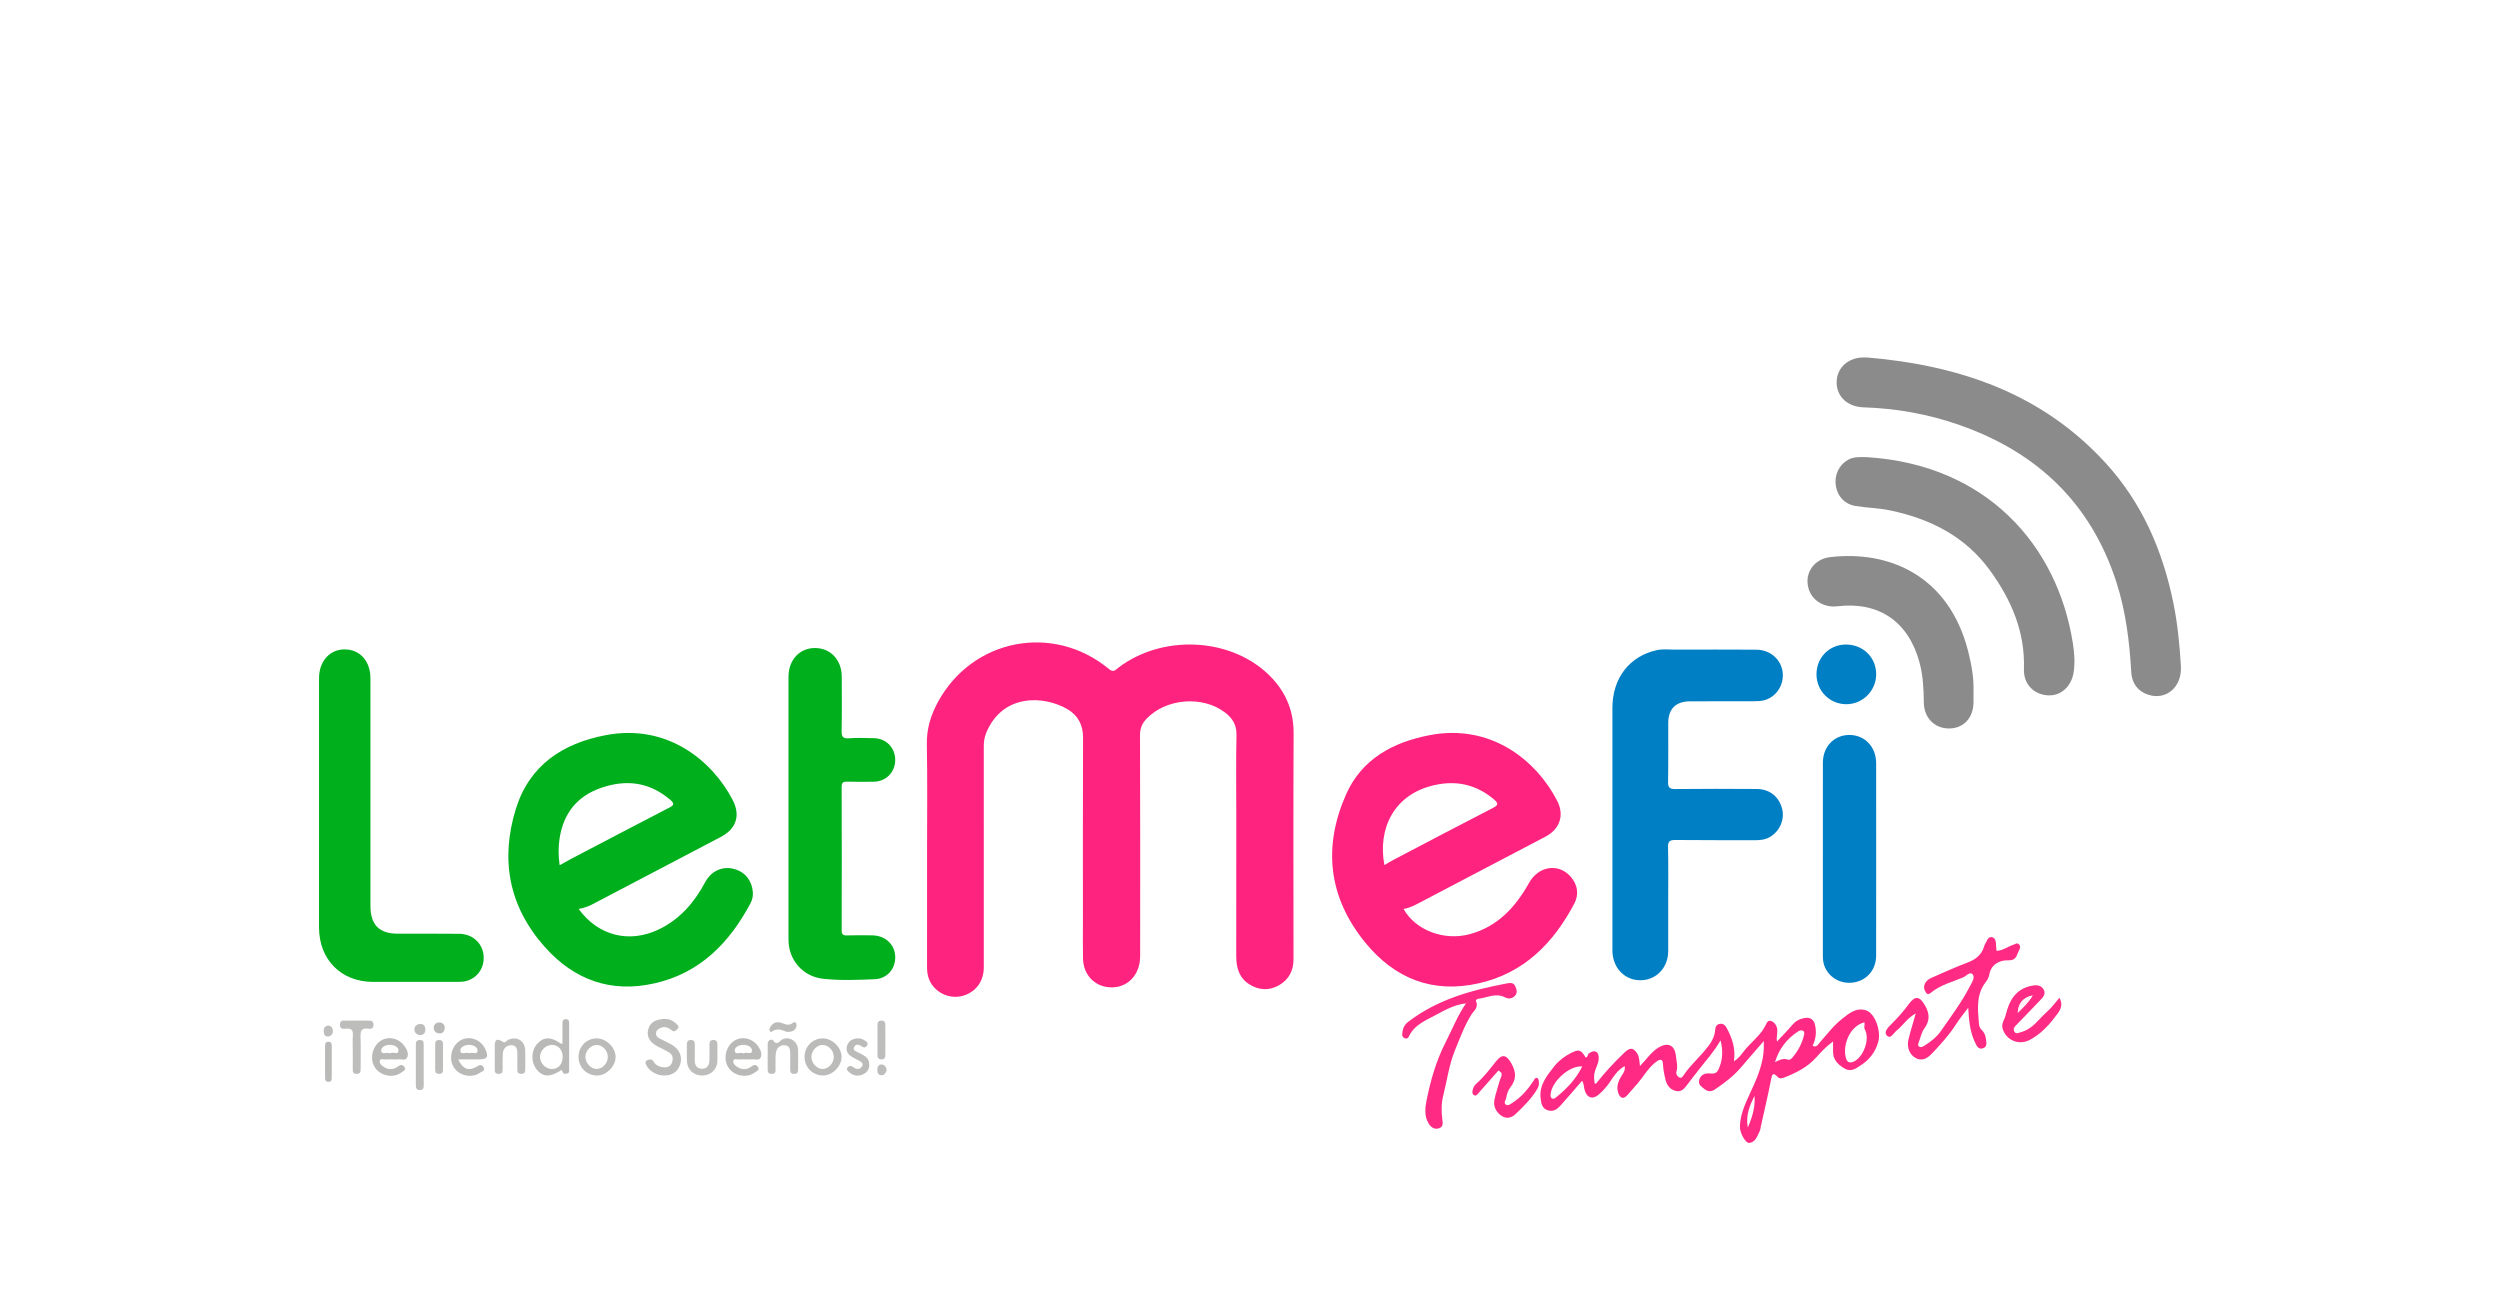
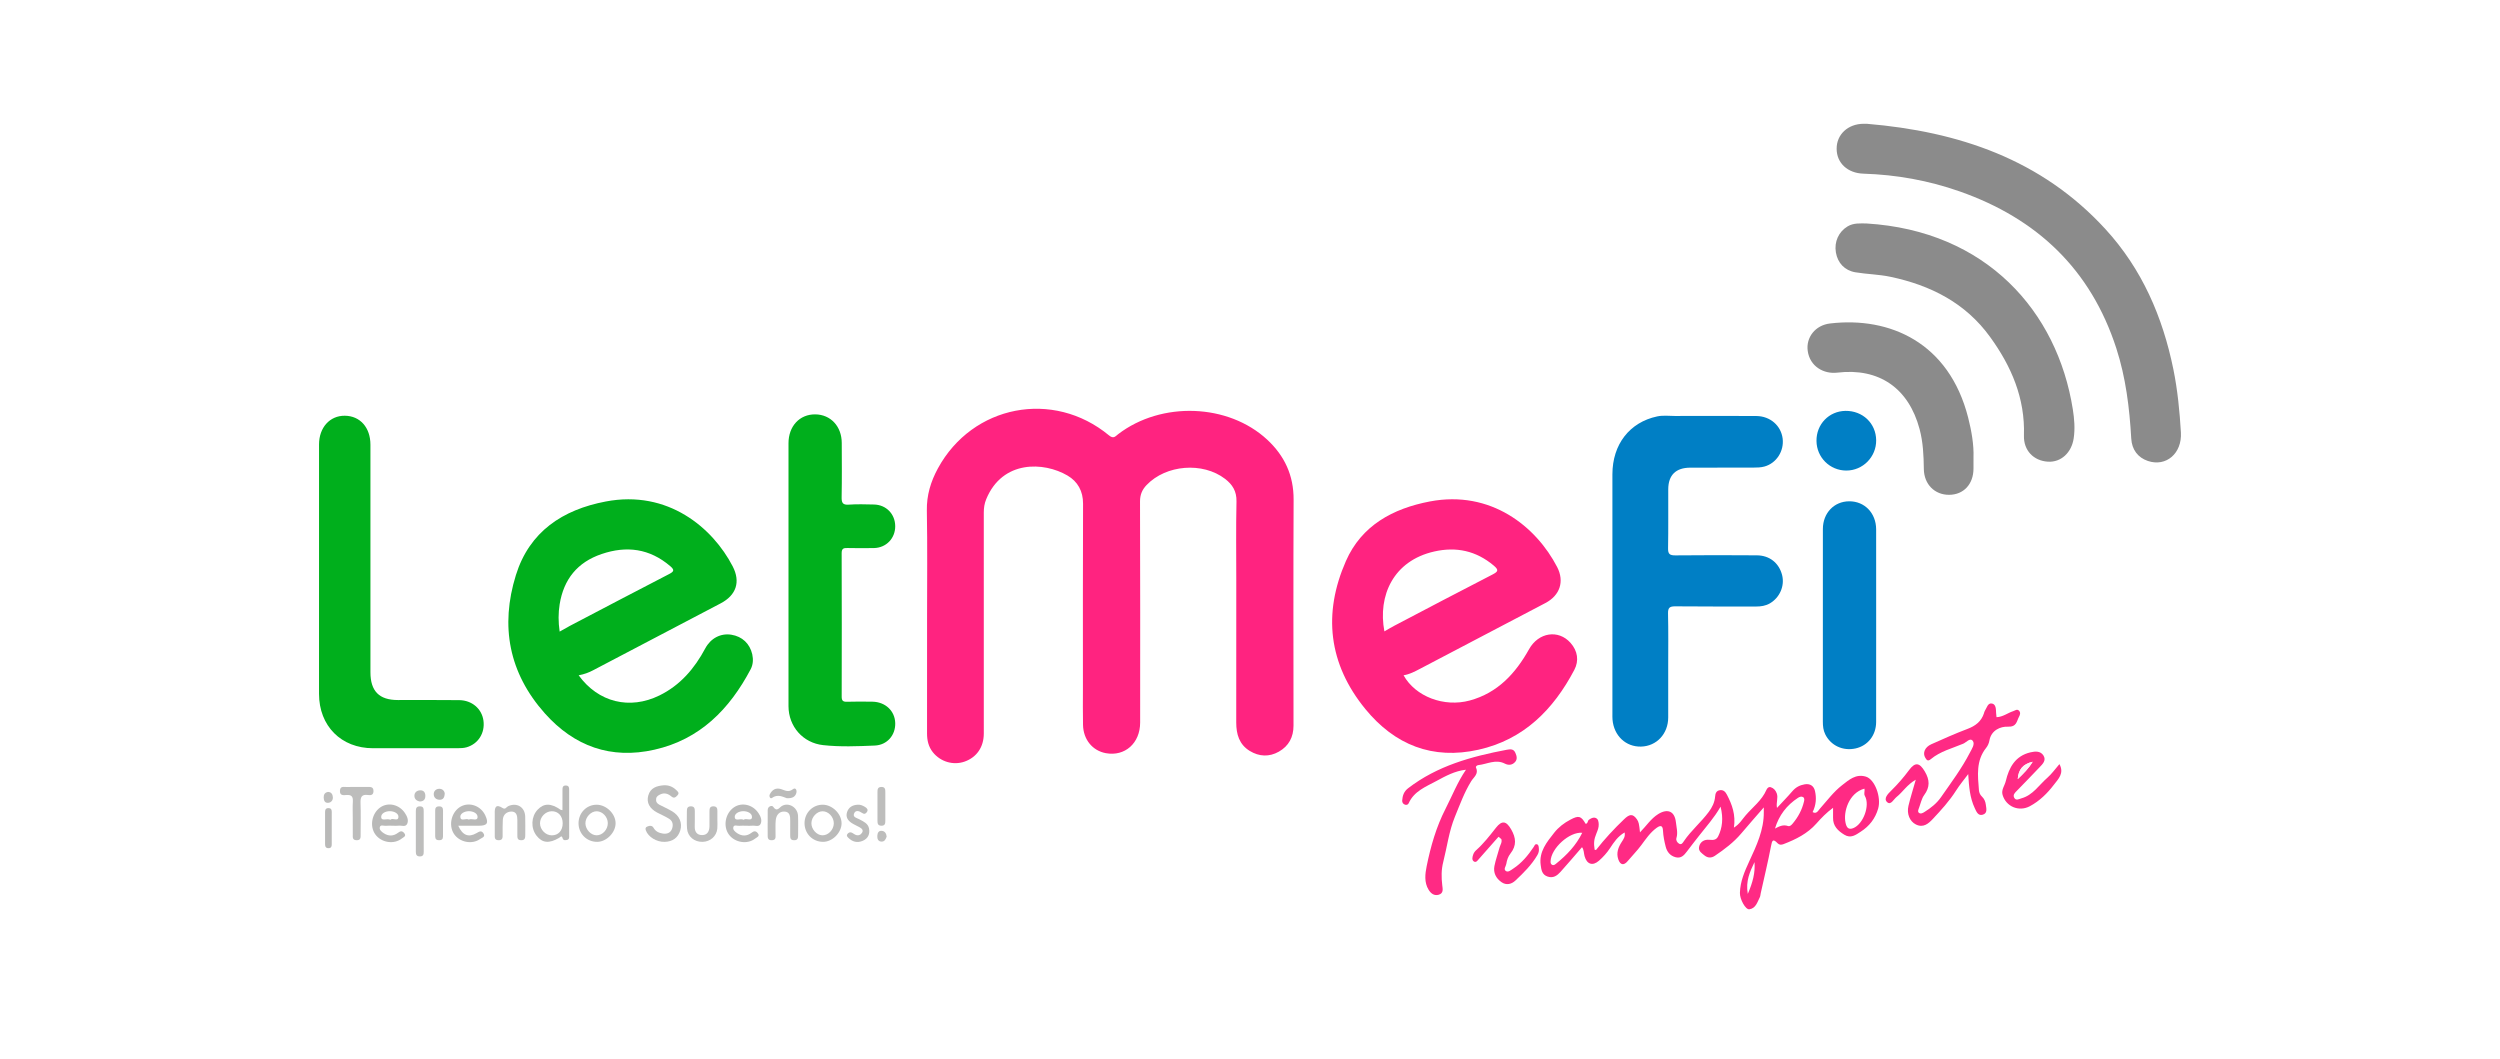
- <svg xmlns="http://www.w3.org/2000/svg" version="1.1" id="Layer_1" x="0px" y="0px" width="239.335px" height="123.734px" viewBox="0.772 4.713 239.335 123.734" enable-background="new 0.772 4.713 239.335 123.734" xml:space="preserve">
+ <svg xmlns="http://www.w3.org/2000/svg" version="1.1" id="Layer_1" x="0px" y="0px" width="239.335px" height="101.366px" viewBox="0.772 27.082 239.335 101.366" enable-background="new 0.772 27.082 239.335 101.366" xml:space="preserve">
  <g>
    <path fill="#FF2380" d="M89.524,86.164c0-3.397,0.041-6.799-0.021-10.197c-0.027-1.478,0.375-2.787,1.058-4.044   c3.308-6.077,11.04-7.579,16.381-3.159c0.444,0.368,0.613,0.083,0.881-0.121c4.138-3.162,10.533-2.932,14.266,0.532   c1.66,1.543,2.536,3.419,2.525,5.742c-0.033,7.211-0.011,14.423-0.009,21.634c0,1.1-0.456,1.953-1.403,2.49   c-0.923,0.523-1.885,0.48-2.787-0.07c-1.005-0.615-1.293-1.594-1.293-2.717c0.011-4.534,0.004-9.067,0.004-13.598   c0-2.522-0.036-5.047,0.02-7.571c0.023-0.973-0.386-1.616-1.094-2.16c-2.141-1.641-5.65-1.356-7.511,0.59   c-0.429,0.451-0.632,0.927-0.63,1.576c0.023,7.054,0.019,14.113,0.012,21.167c-0.004,1.98-1.463,3.262-3.284,2.928   c-1.276-0.236-2.159-1.305-2.185-2.707c-0.027-1.16-0.009-2.318-0.009-3.479c0-5.897-0.011-11.795,0.012-17.69   c0.007-1.212-0.515-2.13-1.487-2.701c-2.263-1.329-6.23-1.505-7.782,2.26c-0.173,0.418-0.234,0.831-0.234,1.273   c0.006,7.057,0.006,14.111,0.001,21.166c-0.001,1.291-0.679,2.271-1.824,2.68c-1.092,0.389-2.323,0.027-3.056-0.895   c-0.418-0.529-0.555-1.135-0.554-1.805C89.53,93.584,89.524,89.873,89.524,86.164z" />
    <path fill="#00AF1C" d="M56.169,91.731c1.88,2.593,4.881,3.325,7.73,1.931c1.997-0.979,3.361-2.578,4.393-4.511   c0.524-0.979,1.486-1.465,2.49-1.306c1.044,0.166,1.774,0.853,2.007,1.877c0.108,0.496,0.078,0.992-0.155,1.433   c-2.017,3.819-4.851,6.716-9.21,7.698c-4.157,0.941-7.672-0.314-10.493-3.479c-3.445-3.871-4.285-8.356-2.771-13.232   c1.299-4.175,4.484-6.266,8.601-7.049c5.96-1.141,10.25,2.529,12.153,6.205c0.772,1.489,0.344,2.763-1.15,3.546   c-4.07,2.135-8.143,4.27-12.215,6.408C57.139,91.469,56.71,91.629,56.169,91.731z M54.349,87.548   c0.365-0.205,0.669-0.385,0.98-0.549c3.16-1.653,6.316-3.317,9.487-4.953c0.476-0.247,0.561-0.389,0.114-0.771   c-1.969-1.677-4.158-1.969-6.559-1.155c-2.327,0.787-3.635,2.421-4.021,4.81C54.215,85.767,54.215,86.617,54.349,87.548z" />
    <path fill="#FF2380" d="M135.141,91.729c1.127,2.037,3.875,3.086,6.34,2.414c2.665-0.725,4.377-2.587,5.672-4.906   c0.898-1.614,2.806-1.922,3.973-0.61c0.688,0.778,0.823,1.711,0.361,2.588c-2,3.797-4.837,6.67-9.167,7.639   c-4.397,0.986-8.021-0.451-10.839-3.895c-3.53-4.317-4.074-9.128-1.86-14.163c1.5-3.416,4.504-5.031,8.033-5.707   c5.841-1.114,10.179,2.397,12.191,6.279c0.715,1.388,0.262,2.715-1.125,3.445c-4.005,2.102-8.009,4.203-12.017,6.303   C136.209,91.375,135.714,91.639,135.141,91.729z M133.305,87.527c0.309-0.177,0.612-0.363,0.924-0.526   c3.137-1.646,6.271-3.296,9.421-4.915c0.534-0.278,0.638-0.426,0.123-0.86c-1.686-1.416-3.576-1.824-5.691-1.348   C134.169,80.762,132.66,84.095,133.305,87.527z" />
    <path fill="#007FC5" d="M160.476,90.905c0,1.623,0.005,3.245,0,4.868c-0.006,1.566-1.111,2.744-2.598,2.783   c-1.459,0.039-2.603-1.039-2.733-2.58c-0.016-0.18-0.011-0.361-0.011-0.543c0-7.645-0.002-15.296,0-22.942   c0.001-2.875,1.651-4.985,4.291-5.545c0.564-0.119,1.129-0.041,1.689-0.041c2.602-0.002,5.204-0.017,7.801,0.004   c1.336,0.013,2.365,0.928,2.518,2.163c0.146,1.194-0.594,2.356-1.746,2.673c-0.341,0.094-0.712,0.102-1.07,0.102   c-2.009,0.011-4.015,0-6.024,0.006c-1.388,0.004-2.109,0.707-2.113,2.079c-0.008,1.88,0.017,3.759-0.017,5.639   c-0.011,0.552,0.163,0.682,0.691,0.68c2.602-0.027,5.202-0.025,7.803-0.005c1.225,0.005,2.123,0.734,2.422,1.883   c0.266,1.039-0.218,2.156-1.165,2.713c-0.416,0.242-0.86,0.305-1.334,0.305c-2.576-0.009-5.151,0.012-7.727-0.018   c-0.532-0.002-0.705,0.127-0.694,0.679C160.5,87.504,160.476,89.204,160.476,90.905z" />
    <path fill="#8B8B8B" d="M179.487,38.932c8.77,0.739,16.708,3.388,22.841,10.079c3.503,3.818,5.484,8.397,6.511,13.433   c0.404,1.995,0.601,4.014,0.72,6.04c0.116,2.007-1.417,3.315-3.16,2.728c-0.96-0.324-1.532-1.08-1.594-2.141   c-0.167-2.933-0.519-5.834-1.429-8.644c-2.447-7.554-7.59-12.42-14.996-15.02c-2.978-1.046-6.055-1.6-9.21-1.699   c-1.506-0.046-2.569-1.006-2.569-2.389c-0.006-1.368,1.087-2.381,2.58-2.387C179.282,38.932,179.383,38.932,179.487,38.932z" />
    <path fill="#00AF1C" d="M31.314,81.608c0-3.991-0.001-7.98,0-11.972c0-1.624,1.033-2.768,2.472-2.754   c1.461,0.014,2.449,1.13,2.449,2.776c0.001,7.261,0,14.523,0.001,21.784c0,1.808,0.839,2.657,2.626,2.657   c1.956,0.004,3.915-0.016,5.872,0.01c1.229,0.014,2.165,0.83,2.321,1.959c0.162,1.178-0.493,2.234-1.622,2.557   c-0.267,0.076-0.558,0.084-0.839,0.086c-2.703,0.006-5.405,0.006-8.108,0.002c-3.054,0-5.173-2.133-5.173-5.207   C31.314,89.541,31.314,85.575,31.314,81.608z" />
    <path fill="#00AF1C" d="M76.258,82.104c0-4.198-0.001-8.394,0-12.588c0-1.637,1.068-2.781,2.565-2.765   c1.471,0.017,2.527,1.147,2.533,2.733c0.007,1.726,0.022,3.449-0.011,5.173c-0.011,0.552,0.09,0.784,0.702,0.735   c0.794-0.058,1.596-0.025,2.392-0.011c1.173,0.024,2.031,0.913,2.036,2.077c0.004,1.159-0.856,2.062-2.025,2.092   c-0.847,0.015-1.7,0.014-2.546-0.004c-0.358-0.008-0.557,0.034-0.557,0.484c0.017,4.583,0.014,9.166,0.003,13.75   c0,0.364,0.111,0.492,0.482,0.484c0.823-0.024,1.649-0.021,2.473-0.006c1.235,0.025,2.141,0.887,2.171,2.047   c0.033,1.148-0.766,2.104-1.964,2.152c-1.641,0.068-3.297,0.139-4.937-0.041c-1.938-0.211-3.311-1.787-3.317-3.727   C76.253,90.497,76.258,86.3,76.258,82.104z" />
    <path fill="#8B8B8B" d="M179.465,48.476c11.466,0.702,18.266,8.411,19.747,17.797c0.141,0.899,0.223,1.827,0.084,2.762   c-0.198,1.371-1.206,2.325-2.473,2.246c-1.367-0.086-2.336-1.079-2.291-2.504c0.118-3.566-1.202-6.629-3.242-9.44   c-2.362-3.263-5.691-4.942-9.538-5.755c-1.111-0.236-2.248-0.246-3.36-0.433c-1.024-0.173-1.691-0.893-1.863-1.898   c-0.175-1.024,0.267-1.989,1.13-2.501C178.229,48.413,178.849,48.472,179.465,48.476z" />
    <path fill="#007FC5" d="M180.385,87.018c0,3.064,0.006,6.125-0.003,9.191c-0.005,1.266-0.798,2.262-1.966,2.523   c-1.215,0.271-2.381-0.275-2.91-1.361c-0.185-0.377-0.225-0.779-0.225-1.195c0.003-6.15,0-12.303,0.003-18.456   c0.003-1.522,1.069-2.636,2.513-2.647c1.474-0.012,2.58,1.125,2.586,2.681C180.392,80.841,180.385,83.929,180.385,87.018z" />
    <path fill="#8B8B8B" d="M189.703,70.87c0,0.467,0,0.776-0.001,1.083c-0.009,1.49-0.951,2.496-2.339,2.5   c-1.374,0.005-2.394-1.006-2.414-2.467c-0.017-1.289-0.072-2.569-0.407-3.823c-1.042-3.909-3.864-5.887-7.88-5.407   c-1.283,0.154-2.623-0.581-2.83-2.082c-0.177-1.285,0.717-2.458,2.14-2.625c5.712-0.672,11.389,1.821,13.219,9.012   C189.521,68.358,189.745,69.678,189.703,70.87z" />
    <path fill="#FF2A84" d="M156.302,106.775c-0.655,0.381-1.03,0.943-1.392,1.498c-0.299,0.459-0.662,0.857-1.065,1.211   c-0.609,0.531-1.159,0.34-1.376-0.439c-0.079-0.285-0.049-0.604-0.245-0.859c-0.693,0.801-1.366,1.598-2.064,2.371   c-0.315,0.348-0.685,0.625-1.222,0.445c-0.558-0.18-0.61-0.668-0.67-1.111c-0.174-1.273,0.583-2.189,1.298-3.094   c0.413-0.523,0.945-0.934,1.55-1.248c0.789-0.416,1.008-0.369,1.458,0.402c0.23-0.027,0.168-0.289,0.314-0.391   c0.199-0.135,0.405-0.264,0.643-0.172c0.252,0.1,0.275,0.35,0.292,0.586c0.019,0.316-0.1,0.602-0.217,0.887   c-0.243,0.588-0.27,0.924-0.174,1.568c0.051,0.008,0.125,0.039,0.14,0.018c0.821-1.049,1.717-2.014,2.68-2.934   c0.499-0.479,0.821-0.578,1.23,0.008c0.167,0.246,0.21,0.42,0.292,1.248c0.608-0.617,1.046-1.318,1.751-1.756   c0.893-0.549,1.567-0.275,1.687,0.771c0.053,0.502,0.208,1.008,0.051,1.529c-0.064,0.217,0.069,0.42,0.238,0.529   c0.25,0.162,0.379-0.09,0.481-0.24c0.693-1.018,1.649-1.811,2.377-2.793c0.323-0.432,0.566-0.918,0.609-1.477   c0.021-0.303,0.122-0.564,0.477-0.605c0.334-0.039,0.518,0.178,0.654,0.439c0.495,0.943,0.851,1.924,0.667,3.148   c0.557-0.35,0.799-0.801,1.123-1.174c0.683-0.793,1.552-1.434,1.986-2.432c0.069-0.164,0.217-0.326,0.421-0.262   c0.284,0.09,0.465,0.303,0.571,0.588c0.16,0.434-0.075,0.867,0.022,1.393c0.52-0.564,1.015-1.063,1.472-1.598   c0.319-0.373,0.698-0.578,1.175-0.66c0.54-0.094,0.882,0.166,0.99,0.631c0.158,0.678,0.104,1.363-0.224,2.025   c0.369,0.225,0.534-0.141,0.708-0.338c0.684-0.766,1.299-1.604,2.114-2.236c0.658-0.512,1.315-1.105,2.272-0.82   c0.858,0.254,1.494,1.961,1.181,3.057c-0.278,0.965-0.851,1.691-1.679,2.221c-0.468,0.305-0.94,0.664-1.554,0.289   c-0.623-0.381-1.108-0.84-1.086-1.643c0.003-0.283,0-0.564,0-0.939c-0.627,0.461-1.124,0.975-1.598,1.51   c-0.853,0.965-1.964,1.512-3.138,1.965c-0.217,0.086-0.408,0.086-0.569-0.076c-0.458-0.482-0.531-0.275-0.634,0.264   c-0.289,1.512-0.653,3.01-0.985,4.512c-0.03,0.129-0.031,0.268-0.083,0.377c-0.241,0.469-0.38,1.07-1.004,1.164   c-0.366,0.055-0.924-0.969-0.906-1.572c0.027-1.082,0.448-2.055,0.89-3.01c0.702-1.518,1.416-3.02,1.396-4.742   c-0.003-0.098,0-0.195,0-0.43c-0.778,0.895-1.481,1.691-2.165,2.502c-0.72,0.85-1.6,1.51-2.511,2.127   c-0.332,0.227-0.682,0.227-1.001-0.031c-0.254-0.209-0.584-0.398-0.523-0.791c0.057-0.352,0.287-0.609,0.646-0.691   c0.409-0.096,0.911,0.217,1.198-0.371c0.374-0.758,0.505-1.701,0.217-2.816c-0.62,1.09-1.372,1.898-2.049,2.775   c-0.392,0.502-0.79,1.002-1.173,1.518c-0.274,0.363-0.559,0.686-1.082,0.549c-0.529-0.141-0.826-0.521-0.95-1.016   c-0.128-0.5-0.23-1-0.257-1.52c-0.021-0.391-0.137-0.621-0.611-0.277c-0.625,0.455-1.035,1.076-1.475,1.666   c-0.398,0.537-0.865,1-1.287,1.508c-0.378,0.459-0.719,0.391-0.908-0.162c-0.213-0.619,0.007-1.164,0.334-1.672   C156.203,107.41,156.383,107.172,156.302,106.775z M179.257,102.582c-1.481,0.408-2.041,2.223-1.801,3.283   c0.091,0.416,0.263,0.686,0.732,0.5c0.963-0.379,1.63-2.172,1.118-3.082C179.175,103.043,179.326,102.842,179.257,102.582z    M170.698,106.404c0.409-0.213,0.782-0.406,1.245-0.244c0.189,0.064,0.341-0.104,0.454-0.24c0.518-0.613,0.888-1.311,1.076-2.094   c0.036-0.146,0.067-0.336-0.074-0.426c-0.154-0.1-0.331-0.045-0.497,0.061C171.822,104.168,171.08,105.129,170.698,106.404z    M152.247,106.807c-1.231-0.117-2.996,1.494-3.032,2.73c-0.006,0.139,0.011,0.264,0.137,0.332c0.164,0.096,0.298-0.029,0.403-0.115   C150.773,108.936,151.66,108.008,152.247,106.807z M168.096,112.66c0.47-1.088,0.723-2.031,0.641-3.045   C168.303,110.527,167.875,111.438,168.096,112.66z" />
    <path fill="#FF2A84" d="M189.198,101.188c-0.39,0.521-0.813,1.025-1.161,1.574c-0.637,1.002-1.427,1.869-2.231,2.725   c-0.413,0.439-0.908,0.881-1.622,0.523c-0.583-0.295-0.892-1.012-0.706-1.789c0.187-0.789,0.437-1.563,0.699-2.494   c-0.828,0.467-1.236,1.17-1.836,1.65c-0.287,0.223-0.556,0.838-0.916,0.488c-0.347-0.334,0.071-0.775,0.4-1.092   c0.624-0.615,1.197-1.273,1.715-1.975c0.587-0.789,1.004-0.703,1.501,0.139c0.478,0.809,0.505,1.494-0.061,2.262   c-0.246,0.336-0.331,0.795-0.484,1.203c-0.063,0.164-0.168,0.385-0.011,0.5c0.173,0.133,0.39,0.002,0.56-0.109   c0.595-0.375,1.145-0.813,1.542-1.387c0.969-1.391,1.986-2.748,2.765-4.258c0.183-0.359,0.514-0.824,0.285-1.133   c-0.258-0.348-0.628,0.145-0.917,0.264c-1.053,0.445-2.202,0.725-3.101,1.477c-0.301,0.252-0.404,0.074-0.526-0.121   c-0.284-0.457-0.052-1.025,0.565-1.301c1.146-0.51,2.293-1.027,3.465-1.469c0.765-0.287,1.327-0.713,1.583-1.5   c0.024-0.07,0.032-0.154,0.077-0.219c0.191-0.283,0.279-0.795,0.689-0.713c0.391,0.077,0.379,0.549,0.396,0.91   c0.007,0.125,0.023,0.248,0.039,0.398c0.615-0.021,1.069-0.408,1.595-0.576c0.179-0.055,0.379-0.246,0.567-0.035   c0.167,0.184,0.082,0.404-0.012,0.576c-0.234,0.432-0.208,0.982-1.081,0.945c-0.673-0.029-1.578,0.328-1.75,1.326   c-0.041,0.246-0.154,0.504-0.309,0.697c-0.984,1.227-0.808,2.646-0.694,4.055c0.018,0.232,0.11,0.447,0.29,0.615   c0.215,0.201,0.331,0.473,0.366,0.75c0.044,0.365,0.201,0.848-0.304,0.986c-0.442,0.123-0.599-0.309-0.75-0.627   C189.343,103.434,189.268,102.34,189.198,101.188z" />
    <path fill="#FF2A84" d="M141.116,100.77c-1.073,0.115-1.968,0.615-2.852,1.092c-1,0.539-2.119,0.965-2.635,2.119   c-0.061,0.129-0.18,0.174-0.323,0.145c-0.207-0.051-0.31-0.227-0.297-0.404c0.035-0.463,0.15-0.857,0.575-1.184   c2.791-2.143,6.056-3.037,9.425-3.676c0.352-0.066,0.667-0.105,0.839,0.299c0.131,0.297,0.205,0.609-0.029,0.867   c-0.271,0.305-0.629,0.34-0.988,0.156c-0.873-0.447-1.693,0.053-2.531,0.145c-0.125,0.012-0.286,0.123-0.22,0.256   c0.273,0.592-0.229,0.9-0.464,1.285c-0.66,1.068-1.081,2.236-1.554,3.389c-0.579,1.408-0.757,2.91-1.128,4.367   c-0.182,0.703-0.179,1.463-0.089,2.207c0.041,0.338,0.147,0.764-0.339,0.906c-0.443,0.125-0.75-0.127-0.966-0.473   c-0.441-0.713-0.333-1.537-0.188-2.256c0.383-1.896,0.918-3.766,1.805-5.496C139.794,103.271,140.299,101.961,141.116,100.77z" />
    <path fill="#007FC5" d="M174.672,69.296c-0.019-1.602,1.198-2.858,2.777-2.879c1.648-0.02,2.918,1.194,2.936,2.808   c0.02,1.596-1.276,2.91-2.864,2.905C175.949,72.126,174.685,70.87,174.672,69.296z" />
    <path fill="#FF2C85" d="M197.93,100.232c0.478,0.879-0.105,1.42-0.525,1.969c-0.632,0.83-1.375,1.563-2.309,2.064   c-1.043,0.559-2.284,0.041-2.611-1.092c-0.14-0.479,0.209-0.881,0.311-1.324c0.306-1.287,0.898-2.398,2.356-2.742   c0.477-0.111,0.959-0.141,1.246,0.299c0.296,0.467-0.069,0.816-0.375,1.133c-0.722,0.752-1.442,1.512-2.175,2.254   c-0.189,0.193-0.393,0.381-0.248,0.658c0.17,0.316,0.447,0.127,0.683,0.061c1.11-0.301,1.692-1.281,2.492-1.973   C197.188,101.178,197.514,100.713,197.93,100.232z M195.367,100.008c-0.913,0.215-1.366,0.723-1.43,1.66   C194.495,101.137,194.992,100.645,195.367,100.008z" />
    <path fill="#FF2C85" d="M144.23,107.189c-0.621,0.705-1.239,1.416-1.865,2.115c-0.129,0.143-0.279,0.398-0.499,0.244   c-0.21-0.143-0.135-0.432-0.063-0.643c0.052-0.166,0.165-0.324,0.297-0.439c0.713-0.635,1.294-1.385,1.88-2.133   c0.58-0.74,0.992-0.66,1.455,0.137c0.481,0.83,0.543,1.555-0.065,2.33c-0.218,0.277-0.34,0.627-0.394,0.988   c-0.035,0.236-0.308,0.516-0.027,0.689c0.226,0.135,0.48-0.105,0.695-0.242c0.811-0.531,1.413-1.264,1.945-2.057   c0.084-0.127,0.129-0.318,0.319-0.268c0.17,0.045,0.165,0.227,0.184,0.381c0.03,0.244-0.021,0.453-0.145,0.66   c-0.549,0.938-1.32,1.697-2.099,2.43c-0.363,0.344-0.868,0.486-1.344,0.145c-0.523-0.369-0.787-0.898-0.665-1.535   c0.118-0.602,0.334-1.182,0.492-1.777c0.072-0.264,0.268-0.504,0.169-0.803C144.413,107.338,144.321,107.266,144.23,107.189z" />
    <path fill="#BBBBBA" d="M64.31,102.26c0.47-0.025,0.866,0.131,1.195,0.451c0.145,0.139,0.341,0.279,0.125,0.51   c-0.165,0.176-0.321,0.332-0.58,0.111c-0.311-0.26-0.662-0.391-1.067-0.199c-0.19,0.092-0.369,0.188-0.398,0.428   c-0.037,0.264,0.082,0.443,0.309,0.559c0.409,0.213,0.835,0.398,1.231,0.635c0.689,0.408,0.99,1.109,0.773,1.824   c-0.219,0.723-0.746,1.074-1.488,1.098c-0.78,0.027-1.581-0.477-1.805-1.09c-0.067-0.186-0.042-0.303,0.125-0.373   c0.228-0.1,0.472-0.127,0.611,0.121c0.198,0.355,0.525,0.49,0.884,0.547c0.383,0.063,0.741-0.061,0.881-0.449   c0.131-0.355,0.089-0.736-0.268-0.959c-0.366-0.23-0.77-0.402-1.158-0.604c-0.722-0.385-1.034-0.951-0.848-1.625   C63.038,102.504,63.64,102.314,64.31,102.26z" />
    <path fill="#B9B9B8" d="M54.618,104.641c0-0.658,0-1.273,0.002-1.889c0-0.236-0.01-0.488,0.343-0.469   c0.295,0.014,0.297,0.232,0.297,0.439c0.002,1.445,0.002,2.885,0,4.326c-0.001,0.174,0.038,0.387-0.201,0.443   c-0.178,0.041-0.363,0.066-0.431-0.178c-0.085-0.293-0.212-0.092-0.325-0.021c-0.964,0.566-1.622,0.5-2.171-0.213   c-0.562-0.727-0.513-1.822,0.108-2.482c0.601-0.637,1.287-0.637,2.197,0.006C54.456,104.617,54.484,104.613,54.618,104.641z    M54.64,105.893c-0.001-0.697-0.433-1.162-1.063-1.148c-0.595,0.014-1.113,0.559-1.108,1.162c0.006,0.604,0.536,1.143,1.123,1.146   C54.222,107.061,54.645,106.594,54.64,105.893z" />
    <path fill="#B9B9B8" d="M72.234,106.133c-0.232,0-0.464-0.016-0.697,0.006c-0.188,0.016-0.476-0.121-0.55,0.1   c-0.095,0.273,0.154,0.471,0.365,0.611c0.458,0.303,0.931,0.289,1.36-0.041c0.225-0.176,0.407-0.203,0.593,0.021   c0.261,0.307-0.074,0.406-0.222,0.52c-0.745,0.6-1.961,0.412-2.535-0.377c-0.573-0.787-0.345-2.027,0.48-2.596   c0.755-0.52,1.806-0.277,2.354,0.545c0.208,0.311,0.36,0.672,0.214,1.016c-0.153,0.359-0.539,0.15-0.825,0.191   C72.595,106.152,72.413,106.133,72.234,106.133z M71.957,105.566c0.241-0.207,0.771,0.176,0.805-0.248   c0.029-0.365-0.417-0.588-0.856-0.578c-0.408,0.01-0.818,0.236-0.794,0.563C71.15,105.76,71.658,105.383,71.957,105.566z" />
    <path fill="#B9B9B8" d="M44.642,106.133c0.414,0.928,0.991,1.148,1.752,0.705c0.255-0.146,0.452-0.277,0.648,0.004   c0.25,0.355-0.14,0.441-0.305,0.561c-0.787,0.563-1.997,0.307-2.516-0.506c-0.544-0.855-0.21-2.133,0.678-2.611   c0.838-0.445,1.907-0.055,2.33,0.854c0.342,0.736,0.197,0.99-0.593,0.992C46.001,106.137,45.361,106.133,44.642,106.133z    M45.652,105.543c0.287-0.143,0.806,0.188,0.839-0.225c0.025-0.363-0.419-0.588-0.859-0.578c-0.403,0.012-0.823,0.236-0.792,0.563   C44.88,105.76,45.385,105.383,45.652,105.543z" />
    <path fill="#B9B9B8" d="M38.39,106.133c-0.229,0-0.464-0.02-0.691,0.006c-0.193,0.016-0.476-0.123-0.555,0.1   c-0.095,0.273,0.158,0.471,0.37,0.611c0.455,0.303,0.927,0.289,1.36-0.041c0.227-0.18,0.404-0.199,0.589,0.021   c0.259,0.307-0.076,0.406-0.221,0.523c-0.748,0.596-1.958,0.408-2.534-0.383c-0.575-0.785-0.347-2.029,0.478-2.598   c0.758-0.518,1.812-0.273,2.356,0.551c0.206,0.311,0.363,0.67,0.216,1.016c-0.156,0.355-0.543,0.148-0.827,0.189   C38.75,106.15,38.57,106.133,38.39,106.133z M38.152,105.564c0.206-0.242,0.73,0.217,0.764-0.268   c0.024-0.328-0.394-0.549-0.801-0.557c-0.44-0.01-0.88,0.221-0.849,0.584C37.304,105.723,37.823,105.402,38.152,105.564z" />
    <path fill="#BBBBBA" d="M56.157,105.881c0.011-0.992,0.776-1.764,1.743-1.76c0.917,0.008,1.792,0.855,1.805,1.754   c0.015,0.895-0.862,1.795-1.754,1.801C56.94,107.686,56.149,106.889,56.157,105.881z M58.96,105.875   c-0.008-0.584-0.494-1.107-1.043-1.127c-0.563-0.02-1.117,0.57-1.101,1.172c0.017,0.578,0.533,1.129,1.069,1.129   C58.455,107.053,58.968,106.496,58.96,105.875z" />
    <path fill="#BBBBBA" d="M79.555,104.121c0.915,0.012,1.784,0.881,1.784,1.777c0,0.902-0.882,1.785-1.777,1.777   c-1.009-0.006-1.782-0.801-1.769-1.814C77.808,104.879,78.591,104.105,79.555,104.121z M78.451,105.883   c-0.011,0.572,0.494,1.143,1.027,1.166c0.57,0.031,1.108-0.521,1.117-1.137c0.007-0.615-0.509-1.172-1.086-1.164   C78.973,104.754,78.459,105.305,78.451,105.883z" />
    <path fill="#BDBDBC" d="M34.543,105.35c0-0.512-0.024-1.027,0.009-1.537c0.028-0.471-0.134-0.66-0.61-0.621   c-0.297,0.023-0.657,0.074-0.625-0.428c0.032-0.455,0.378-0.332,0.635-0.34c0.665-0.012,1.332-0.004,2-0.004   c0.284,0,0.582-0.033,0.575,0.406c-0.007,0.389-0.274,0.402-0.531,0.365c-0.617-0.086-0.724,0.219-0.709,0.758   c0.038,0.998,0.01,2,0.01,3.002c0,0.283,0.038,0.59-0.408,0.568c-0.398-0.018-0.341-0.305-0.344-0.551   C34.542,106.428,34.543,105.889,34.543,105.35z" />
    <path fill="#BDBDBC" d="M48.138,105.895c0-0.309,0.007-0.617-0.001-0.926c-0.021-0.582,0.091-0.959,0.762-0.527   c0.258,0.168,0.358-0.109,0.521-0.182c0.823-0.375,1.594,0.072,1.632,0.98c0.022,0.59,0.001,1.182,0.006,1.771   c0,0.277-0.021,0.521-0.396,0.508c-0.397-0.004-0.358-0.281-0.362-0.535c-0.001-0.467-0.006-0.928,0-1.393   c0.002-0.418-0.081-0.828-0.585-0.816c-0.44,0.016-0.775,0.295-0.805,0.781c-0.031,0.459-0.015,0.922-0.02,1.387   c0,0.279,0.044,0.59-0.399,0.576c-0.402-0.012-0.351-0.295-0.353-0.545C48.131,106.613,48.138,106.254,48.138,105.895z" />
    <path fill="#BDBDBC" d="M74.267,105.869c0-0.412-0.001-0.82,0-1.234c0-0.387,0.419-0.467,0.511-0.332   c0.379,0.561,0.587,0.088,0.859-0.068c0.65-0.365,1.494,0.139,1.533,0.943c0.03,0.615,0.003,1.23,0.008,1.85   c0.005,0.287-0.036,0.512-0.409,0.492c-0.338-0.012-0.348-0.232-0.348-0.473c0.001-0.467-0.004-0.928,0.001-1.389   c0.006-0.412-0.024-0.842-0.521-0.881c-0.509-0.039-0.808,0.318-0.862,0.805c-0.05,0.457-0.011,0.926-0.021,1.387   c-0.002,0.246,0.059,0.537-0.344,0.551c-0.444,0.018-0.409-0.285-0.409-0.574c-0.003-0.355-0.003-0.717-0.003-1.076   C74.266,105.869,74.266,105.869,74.267,105.869z" />
    <path fill="#BDBDBC" d="M69.449,105.566c0,0.285,0.022,0.568-0.006,0.85c-0.073,0.721-0.675,1.25-1.415,1.26   c-0.78,0.02-1.423-0.504-1.483-1.264c-0.044-0.561-0.009-1.131-0.015-1.697c-0.002-0.266,0.076-0.441,0.39-0.441   c0.324,0.008,0.369,0.201,0.369,0.461c-0.006,0.488,0.012,0.979-0.006,1.467c-0.017,0.502,0.208,0.824,0.695,0.826   c0.504,0.008,0.704-0.359,0.714-0.828c0.007-0.488,0.006-0.977,0.001-1.465c-0.001-0.26,0.046-0.457,0.37-0.461   c0.315,0,0.392,0.176,0.387,0.445C69.445,105.002,69.45,105.285,69.449,105.566z" />
    <path fill="#BBBBBA" d="M82.854,104.121c0.275-0.025,0.511,0.076,0.729,0.211c0.186,0.117,0.338,0.262,0.176,0.498   c-0.12,0.176-0.266,0.213-0.453,0.08c-0.277-0.199-0.632-0.311-0.775,0.066c-0.135,0.354,0.288,0.416,0.516,0.543   c0.381,0.211,0.817,0.383,0.916,0.857c0.106,0.529-0.066,0.971-0.593,1.199c-0.532,0.229-1.001,0.1-1.402-0.305   c-0.089-0.09-0.176-0.201-0.078-0.334c0.094-0.129,0.234-0.215,0.396-0.154c0.141,0.055,0.258,0.168,0.401,0.225   c0.247,0.1,0.476,0.008,0.606-0.195c0.172-0.266-0.029-0.422-0.244-0.541c-0.249-0.137-0.512-0.246-0.743-0.398   c-0.372-0.244-0.591-0.576-0.442-1.043C82.021,104.35,82.386,104.158,82.854,104.121z" />
    <path fill="#BDBDBC" d="M41.335,106.6c0,0.668,0,1.338,0.002,2.004c0,0.254-0.027,0.461-0.362,0.467   c-0.31,0-0.393-0.166-0.393-0.436c0.001-1.313,0.001-2.623,0-3.932c0-0.279,0.098-0.432,0.403-0.426   c0.341,0.006,0.349,0.229,0.349,0.477C41.335,105.367,41.335,105.982,41.335,106.6z" />
    <path fill="#BDBDBC" d="M85.528,104.311c0,0.438-0.004,0.871,0,1.307c0.001,0.271-0.004,0.525-0.389,0.514   c-0.322-0.01-0.363-0.211-0.363-0.465c0.003-0.924,0.003-1.846,0-2.77c0-0.248,0.022-0.459,0.356-0.477   c0.377-0.014,0.399,0.229,0.396,0.504C85.524,103.385,85.528,103.848,85.528,104.311z" />
    <path fill="#BDBDBC" d="M43.182,105.926c0,0.408-0.003,0.82,0,1.232c0.004,0.262-0.126,0.365-0.381,0.363   c-0.252,0-0.367-0.123-0.367-0.377c0.002-0.82,0.002-1.645,0-2.463c-0.004-0.24,0.074-0.389,0.344-0.402   c0.306-0.014,0.413,0.131,0.408,0.416C43.179,105.104,43.182,105.516,43.182,105.926z" />
    <path fill="#B9B9B8" d="M32.531,106.363c0,0.514,0.001,1.025,0,1.543c0,0.191-0.033,0.359-0.279,0.375   c-0.273,0.018-0.36-0.137-0.36-0.379c0-1.027,0-2.055,0-3.082c0-0.246,0.088-0.393,0.362-0.371   c0.246,0.014,0.278,0.184,0.278,0.375C32.533,105.338,32.531,105.852,32.531,106.363z" />
    <path fill="#BBBBBA" d="M76.092,103.496c-0.367-0.117-0.864-0.432-1.422-0.02c-0.156,0.113-0.301-0.154-0.2-0.352   c0.223-0.436,0.568-0.654,1.074-0.498c0.373,0.113,0.702,0.35,1.135,0.012c0.256-0.201,0.408,0.088,0.328,0.363   C76.901,103.371,76.617,103.523,76.092,103.496z" />
    <path fill="#BDBDBC" d="M40.977,103.813c-0.303-0.045-0.532-0.227-0.532-0.539c-0.004-0.313,0.22-0.518,0.541-0.531   c0.347-0.018,0.506,0.203,0.506,0.529C41.495,103.6,41.335,103.799,40.977,103.813z" />
    <path fill="#B9B9B8" d="M43.348,103.021c-0.011,0.41-0.15,0.637-0.505,0.625c-0.323-0.012-0.546-0.215-0.548-0.535   c-0.003-0.281,0.196-0.49,0.483-0.512C43.107,102.576,43.299,102.77,43.348,103.021z" />
    <path fill="#BDBDBC" d="M32.181,102.895c0.323,0.012,0.441,0.248,0.457,0.51c0.018,0.275-0.153,0.506-0.438,0.533   c-0.327,0.033-0.432-0.213-0.44-0.496C31.752,103.154,31.863,102.945,32.181,102.895z" />
    <path fill="#BDBDBC" d="M85.655,107.172c-0.082,0.256-0.205,0.498-0.506,0.48c-0.318-0.02-0.402-0.27-0.389-0.553   c0.015-0.285,0.133-0.52,0.458-0.475C85.497,106.662,85.626,106.889,85.655,107.172z" />
    <path fill="#FFF3F7" d="M195.367,100.008c-0.375,0.635-0.872,1.127-1.43,1.66C194,100.73,194.454,100.223,195.367,100.008z" />
  </g>
</svg>
